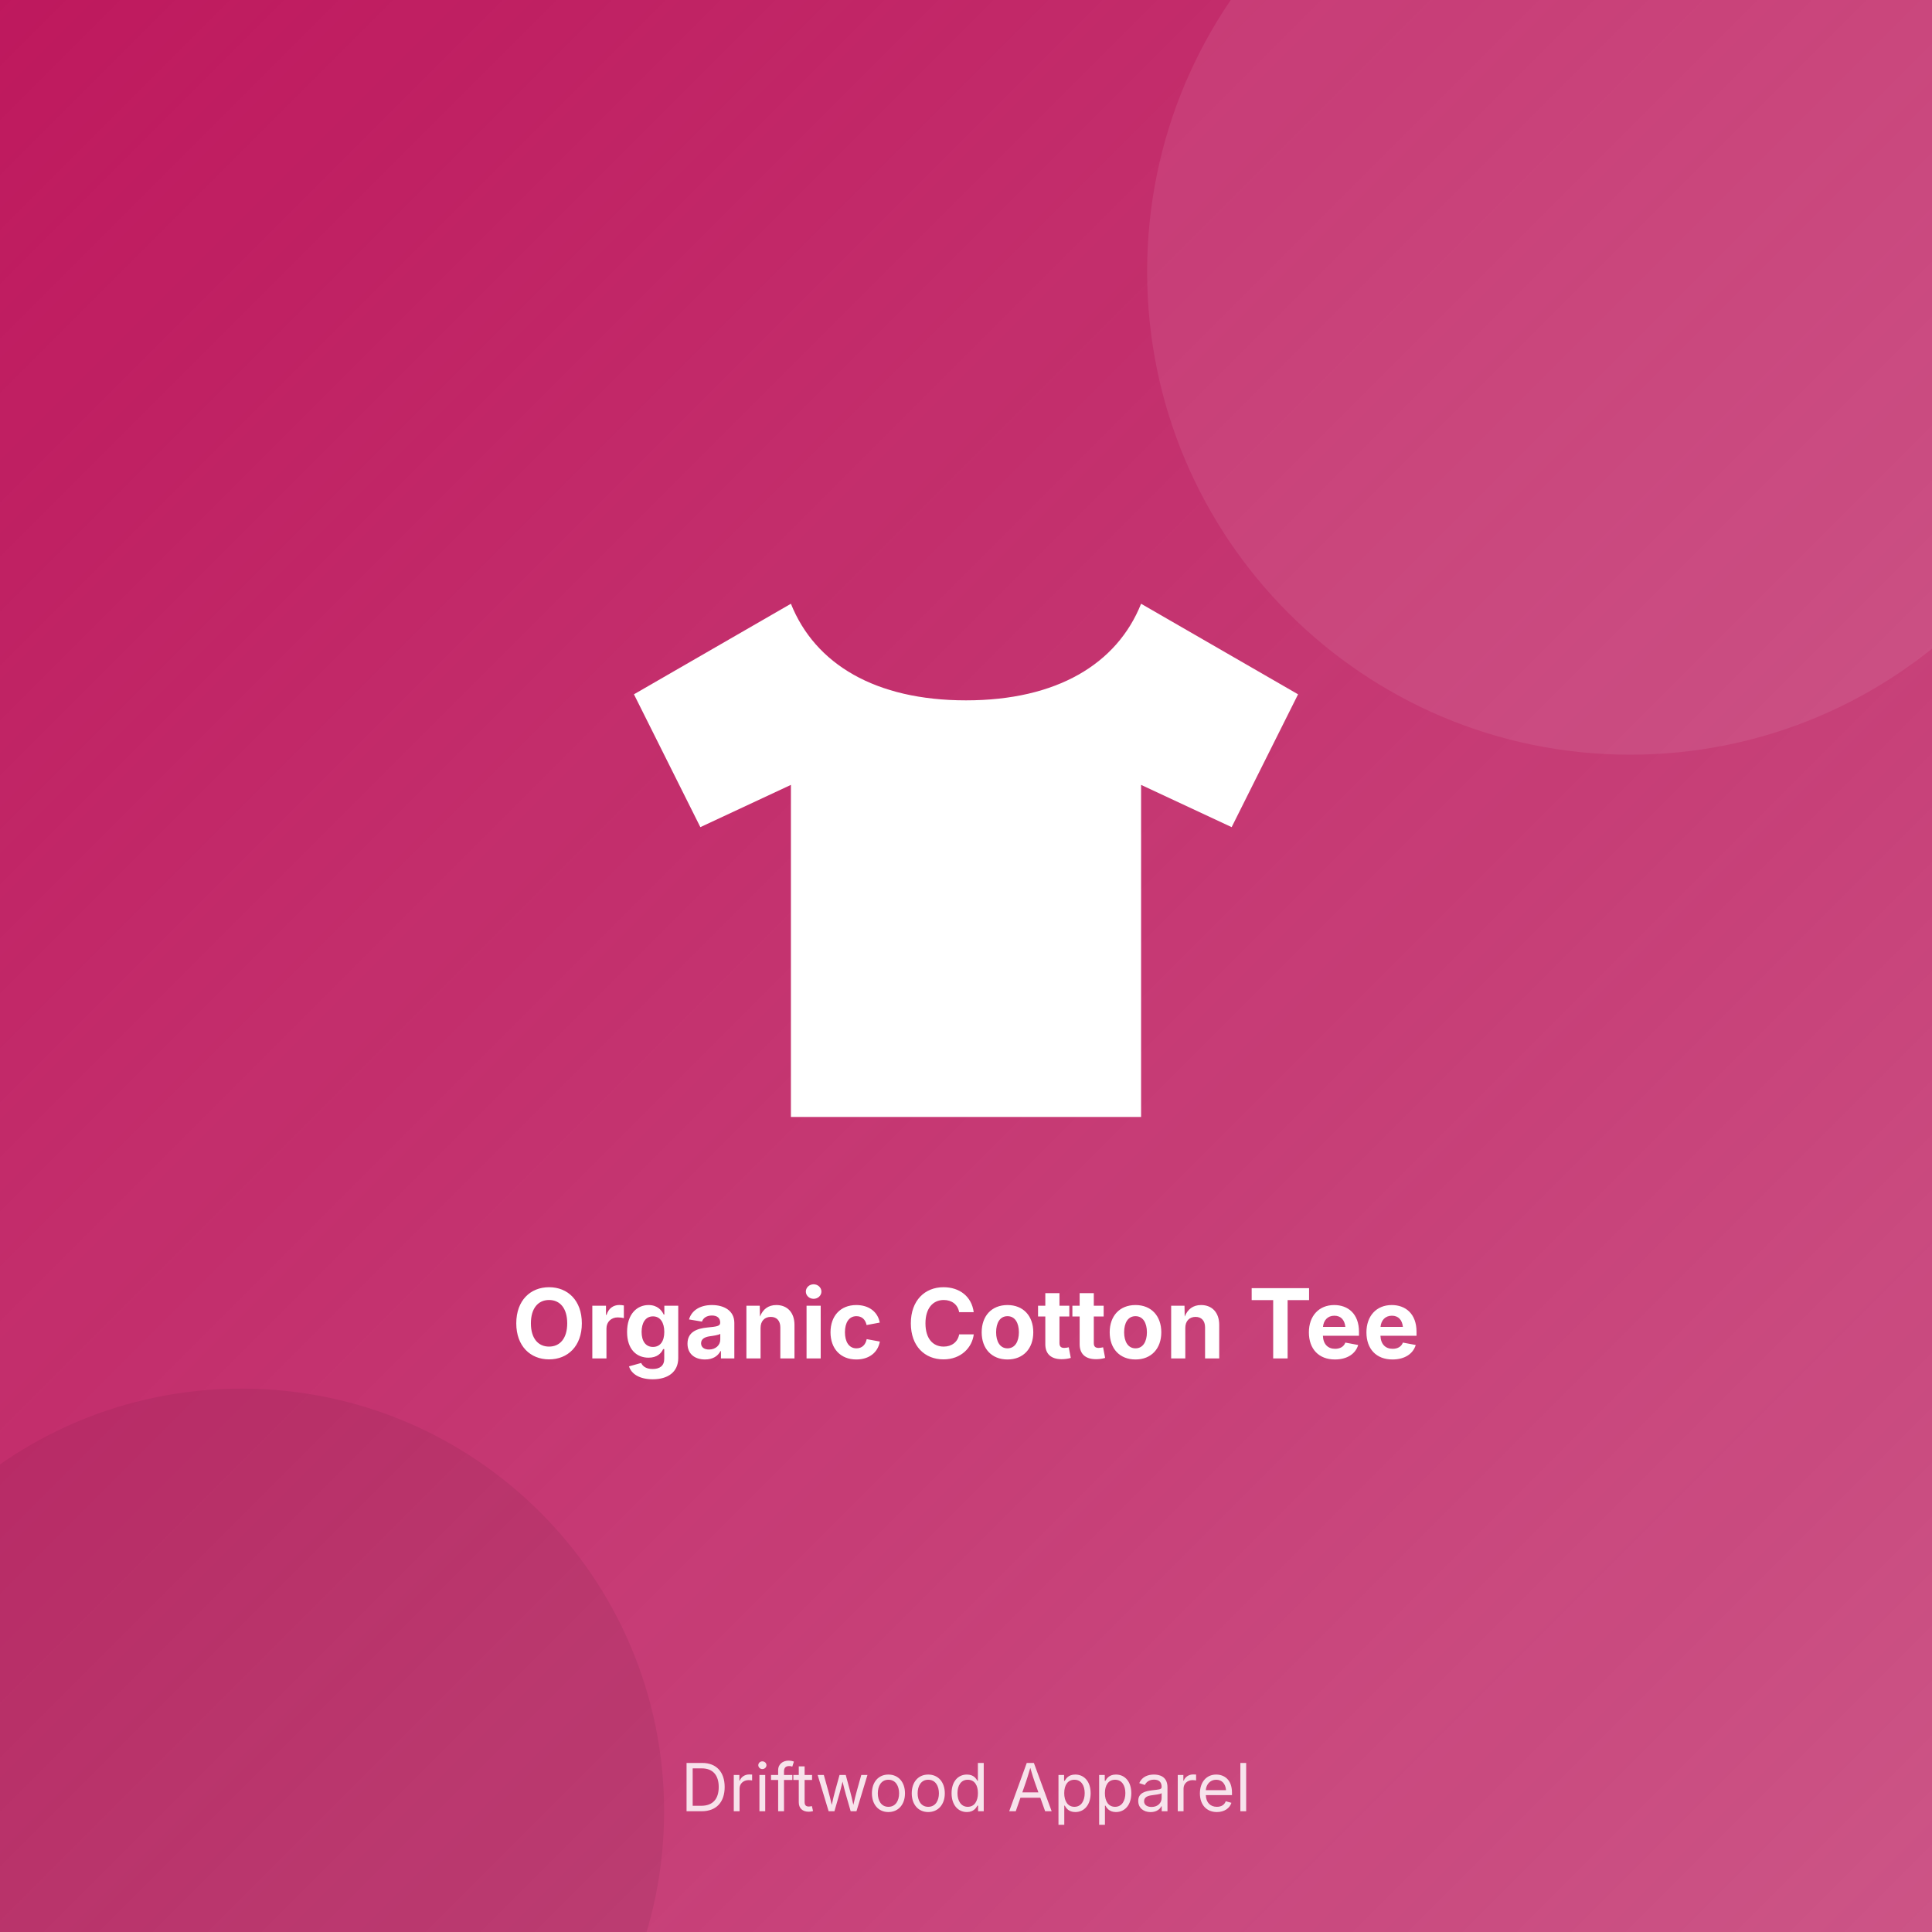
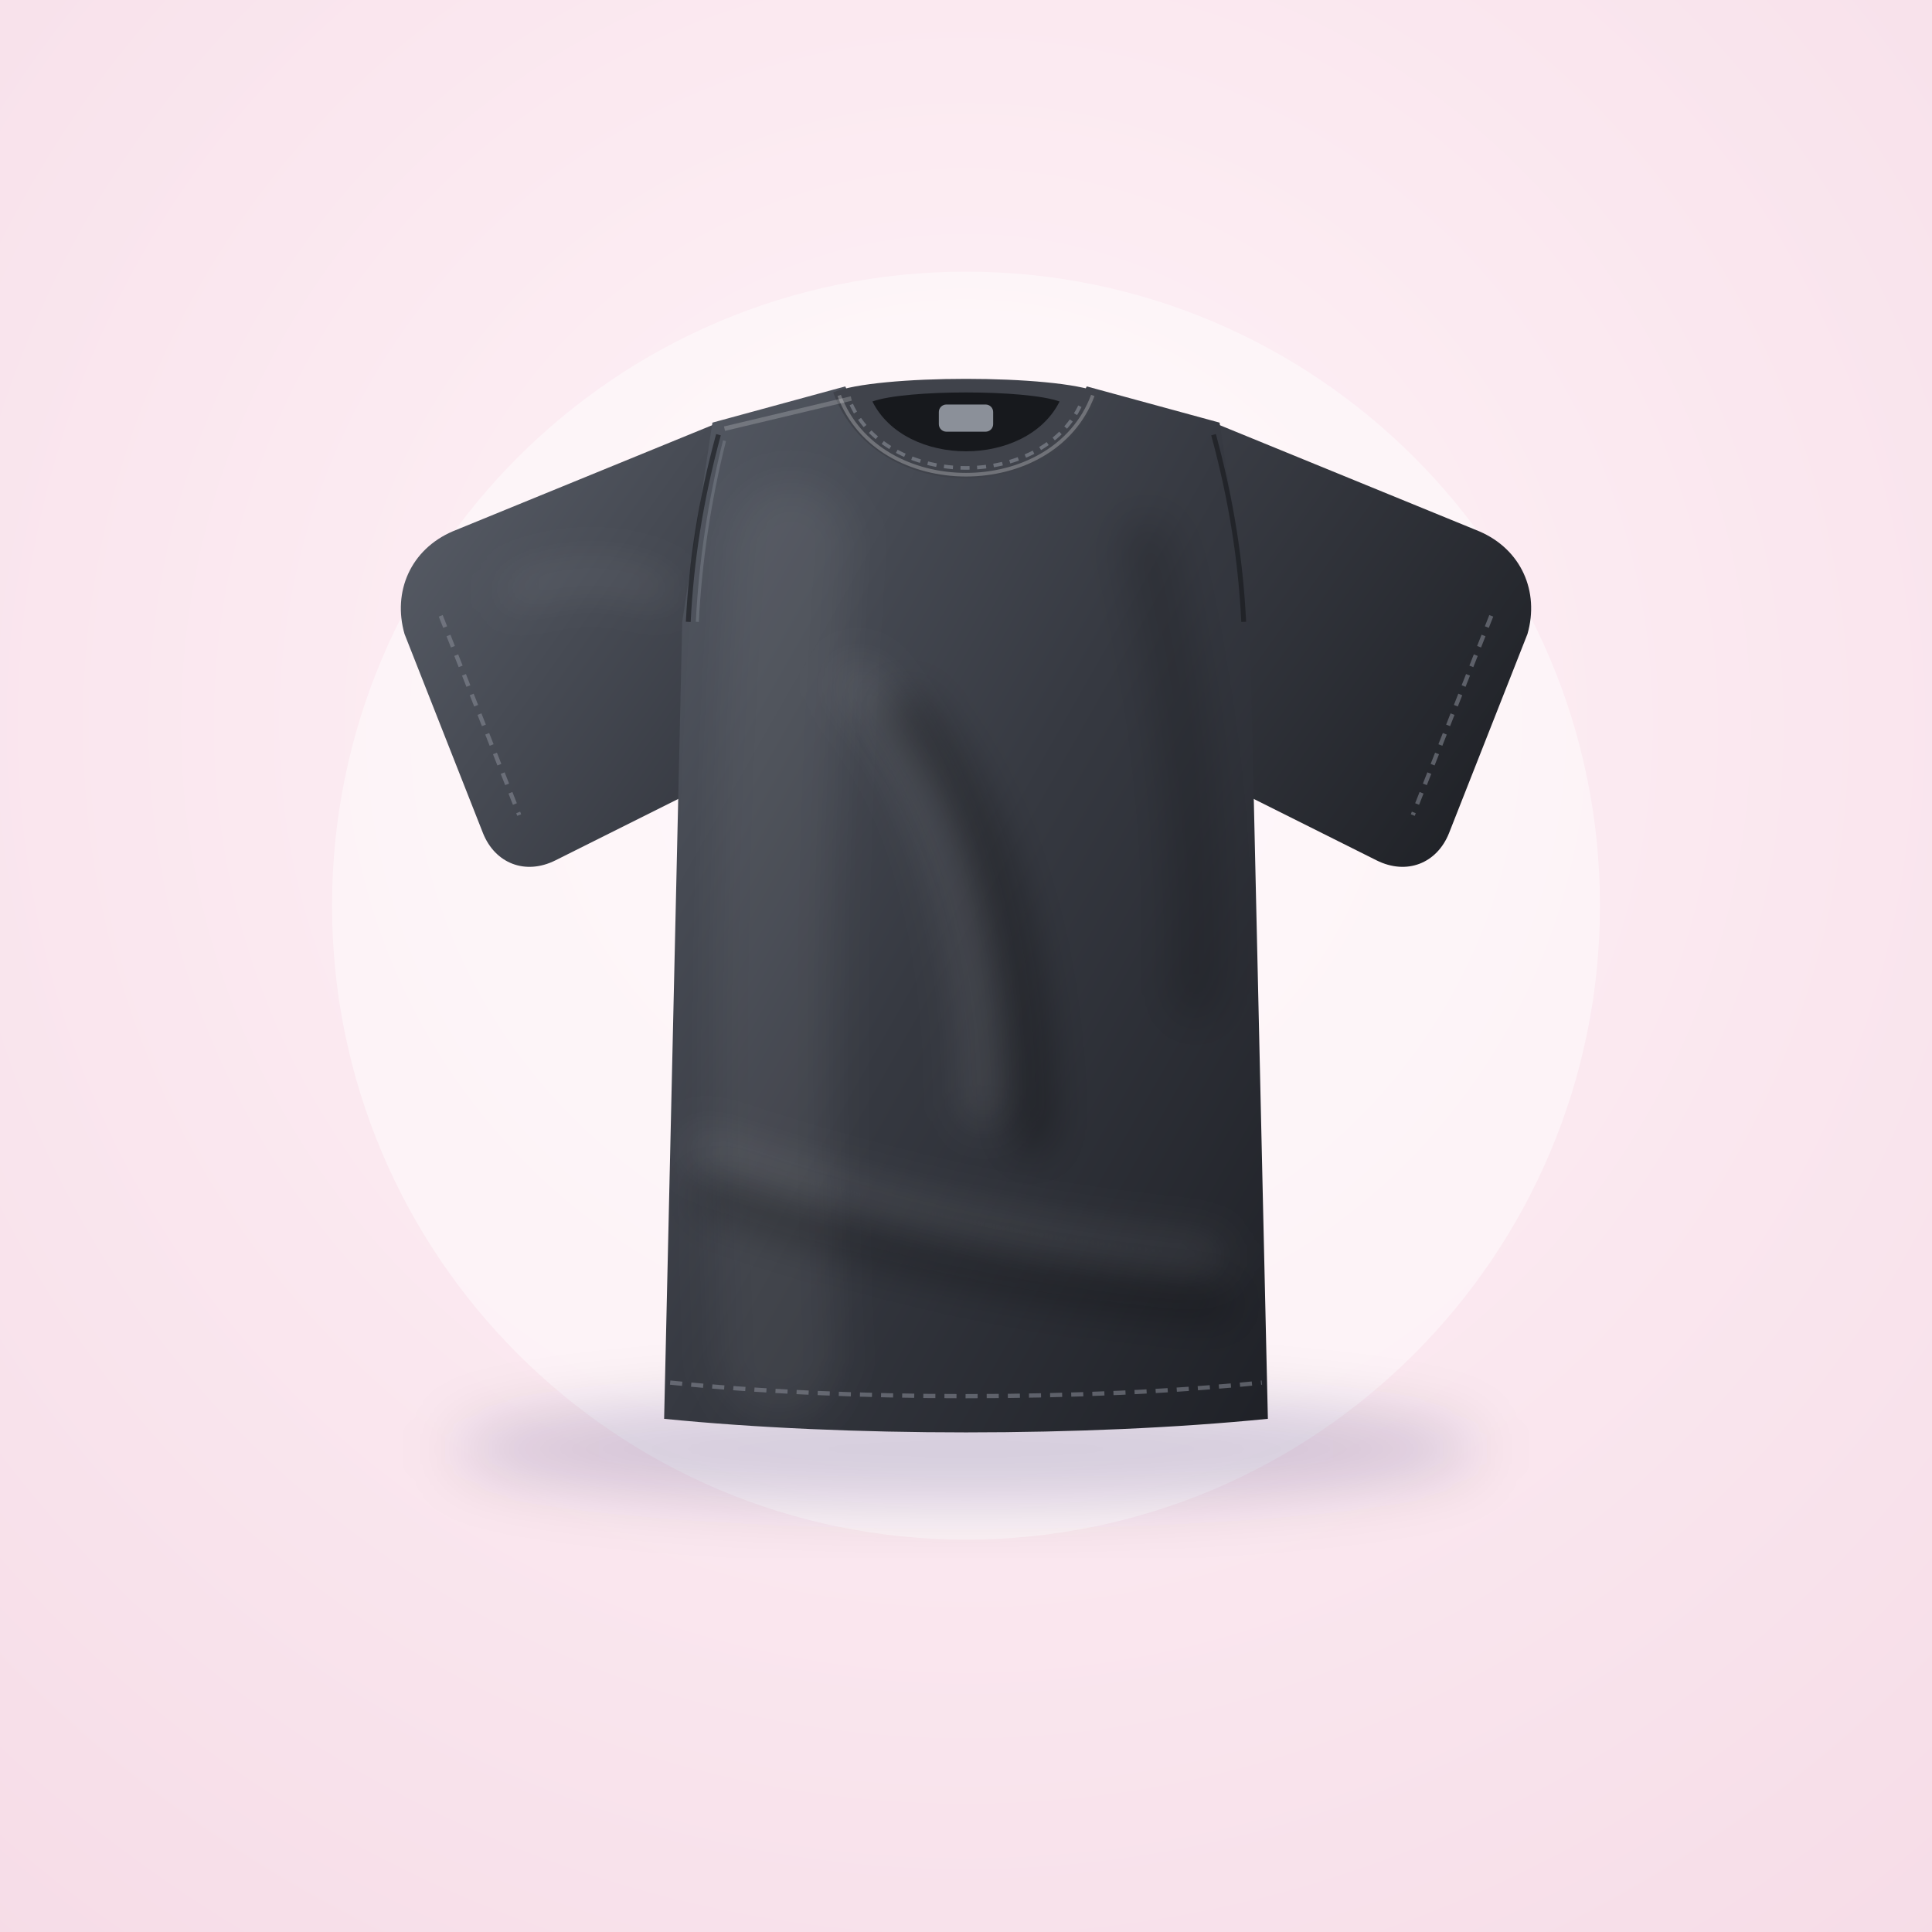
- <svg xmlns="http://www.w3.org/2000/svg" viewBox="0 0 640 640" role="img" aria-label="Organic Cotton Tee illustration">
+ <svg xmlns="http://www.w3.org/2000/svg" viewBox="0 0 640 640" width="640" height="640" role="img" aria-label="Organic Cotton Tee">
  <defs>
-     <linearGradient id="g" x1="0" y1="0" x2="1" y2="1">
-       <stop offset="0" stop-color="#be185d" />
-       <stop offset="1" stop-color="#be185d" stop-opacity=".72" />
+     <radialGradient id="driftwood-organic-tee-bg" cx="320" cy="240" r="520" gradientUnits="userSpaceOnUse">
+       <stop offset="0" stop-color="#FFF4F8" />
+       <stop offset="1" stop-color="#F6DCE7" />
+     </radialGradient>
+     <filter id="driftwood-organic-tee-shadow" x="-50%" y="-50%" width="200%" height="200%">
+       <feGaussianBlur stdDeviation="10" />
+     </filter>
+     <filter id="driftwood-organic-tee-soft" filterUnits="userSpaceOnUse" x="0" y="0" width="640" height="640">
+       <feGaussianBlur stdDeviation="7" />
+     </filter>
+     <linearGradient id="driftwood-organic-tee-torso" x1="0" y1="0" x2="1" y2="1">
+       <stop offset="0" stop-color="#555a64" />
+       <stop offset=".5" stop-color="#363941" />
+       <stop offset="1" stop-color="#1f2127" />
    </linearGradient>
+     <linearGradient id="driftwood-organic-tee-sleeve-l" x1="0" y1="0" x2="1" y2="1">
+       <stop offset="0" stop-color="#5a5f69" />
+       <stop offset="1" stop-color="#34373f" />
+     </linearGradient>
+     <linearGradient id="driftwood-organic-tee-sleeve-r" x1="0" y1="0" x2="1" y2="1">
+       <stop offset="0" stop-color="#3a3d45" />
+       <stop offset="1" stop-color="#1c1e23" />
+     </linearGradient>
+     <clipPath id="driftwood-organic-tee-clip">
+       <path d="M236 140L280 128C292 154 348 154 360 128L404 140L414 206L420 470C360 476 280 476 220 470L226 206Z" />
+     </clipPath>
  </defs>
-   <rect width="640" height="640" fill="url(#g)" />
-   <circle cx="540" cy="90" r="160" fill="#fff" fill-opacity=".08" />
-   <circle cx="80" cy="600" r="140" fill="#000" fill-opacity=".06" />
-   <path d="M262 200l-52 30 22 44 30-14v110h116V260l30 14 22-44-52-30c-8 20-28 32-58 32s-50-12-58-32z" fill="#fff" />
-   <text y="450" text-anchor="middle" font-family="system-ui, -apple-system, Segoe UI, sans-serif" font-size="32" font-weight="700" fill="#fff">
-     <tspan x="320" dy="0">Organic Cotton Tee</tspan>
-   </text>
-   <text x="320" y="600" text-anchor="middle" font-family="system-ui, -apple-system, Segoe UI, sans-serif" font-size="22" fill="#fff" fill-opacity=".85">Driftwood Apparel</text>
+   <rect width="640" height="640" fill="url(#driftwood-organic-tee-bg)" />
+   <circle cx="320" cy="300" r="210" fill="#fff" fill-opacity=".45" />
+   <ellipse cx="320" cy="480" rx="170" ry="18" fill="#1e1b4b" fill-opacity=".16" filter="url(#driftwood-organic-tee-shadow)" />
+   <path d="M238 140L150 176C136 182 130 196 134 210L160 276C164 286 174 290 184 285L230 262L228 206Z" fill="url(#driftwood-organic-tee-sleeve-l)" />
+   <path d="M402 140L490 176C504 182 510 196 506 210L480 276C476 286 466 290 456 285L410 262L412 206Z" fill="url(#driftwood-organic-tee-sleeve-r)" />
+   <path d="M146 204L172 270M494 204L468 270" stroke="#8a8f99" stroke-width="1.4" stroke-dasharray="4 3" stroke-opacity=".55" fill="none" />
+   <path d="M170 196C186 190 202 188 220 196" stroke="#fff" stroke-width="6" stroke-opacity=".12" stroke-linecap="round" fill="none" filter="url(#driftwood-organic-tee-soft)" />
+   <path d="M236 140L280 128C292 154 348 154 360 128L404 140L414 206L420 470C360 476 280 476 220 470L226 206Z" fill="url(#driftwood-organic-tee-torso)" />
+   <g clip-path="url(#driftwood-organic-tee-clip)">
+     <path d="M262 180C256 260 254 360 258 450" stroke="#fff" stroke-width="40" stroke-opacity=".06" stroke-linecap="round" fill="none" filter="url(#driftwood-organic-tee-soft)" />
+     <path d="M284 226C310 256 326 306 326 366" stroke="#fff" stroke-width="14" stroke-opacity=".09" stroke-linecap="round" fill="none" filter="url(#driftwood-organic-tee-soft)" />
+     <path d="M300 236C326 266 342 316 342 376" stroke="#0e0f12" stroke-width="12" stroke-opacity=".35" stroke-linecap="round" fill="none" filter="url(#driftwood-organic-tee-soft)" />
+     <path d="M232 380C280 396 330 410 400 416" stroke="#fff" stroke-width="12" stroke-opacity=".08" stroke-linecap="round" fill="none" filter="url(#driftwood-organic-tee-soft)" />
+     <path d="M236 396C284 412 334 426 404 432" stroke="#0e0f12" stroke-width="10" stroke-opacity=".3" stroke-linecap="round" fill="none" filter="url(#driftwood-organic-tee-soft)" />
+     <path d="M380 180C392 230 398 280 396 330" stroke="#0e0f12" stroke-width="16" stroke-opacity=".16" stroke-linecap="round" fill="none" filter="url(#driftwood-organic-tee-soft)" />
+   </g>
+   <path d="M238 144C232 166 229 186 228 206M402 144C408 166 411 186 412 206" stroke="#16181c" stroke-width="1.6" stroke-opacity=".6" fill="none" />
+   <path d="M240 146C235 166 232 186 231 206" stroke="#7d828c" stroke-width="1" stroke-opacity=".5" fill="none" />
+   <path d="M222 458C280 464 360 464 418 458" stroke="#8a8f99" stroke-width="1.4" stroke-dasharray="4 3" stroke-opacity=".55" fill="none" />
+   <path d="M276 130C290 168 350 168 364 130C350 124 290 124 276 130Z" fill="#40434b" />
+   <path d="M289 133C300 155 340 155 351 133C340 129 300 129 289 133Z" fill="#17191d" />
+   <rect x="311" y="134" width="18" height="9" rx="2.5" fill="#8b9099" />
+   <path d="M282 134C295 162 345 162 358 134" stroke="#8a8f99" stroke-width="1.2" stroke-dasharray="3 2.5" stroke-opacity=".6" fill="none" />
+   <path d="M278 131C291 166 349 166 362 131" stroke="#fff" stroke-width="1.2" stroke-opacity=".25" fill="none" />
+   <path d="M282 132L240 142" stroke="#fff" stroke-width="1.5" stroke-opacity=".2" fill="none" />
</svg>
